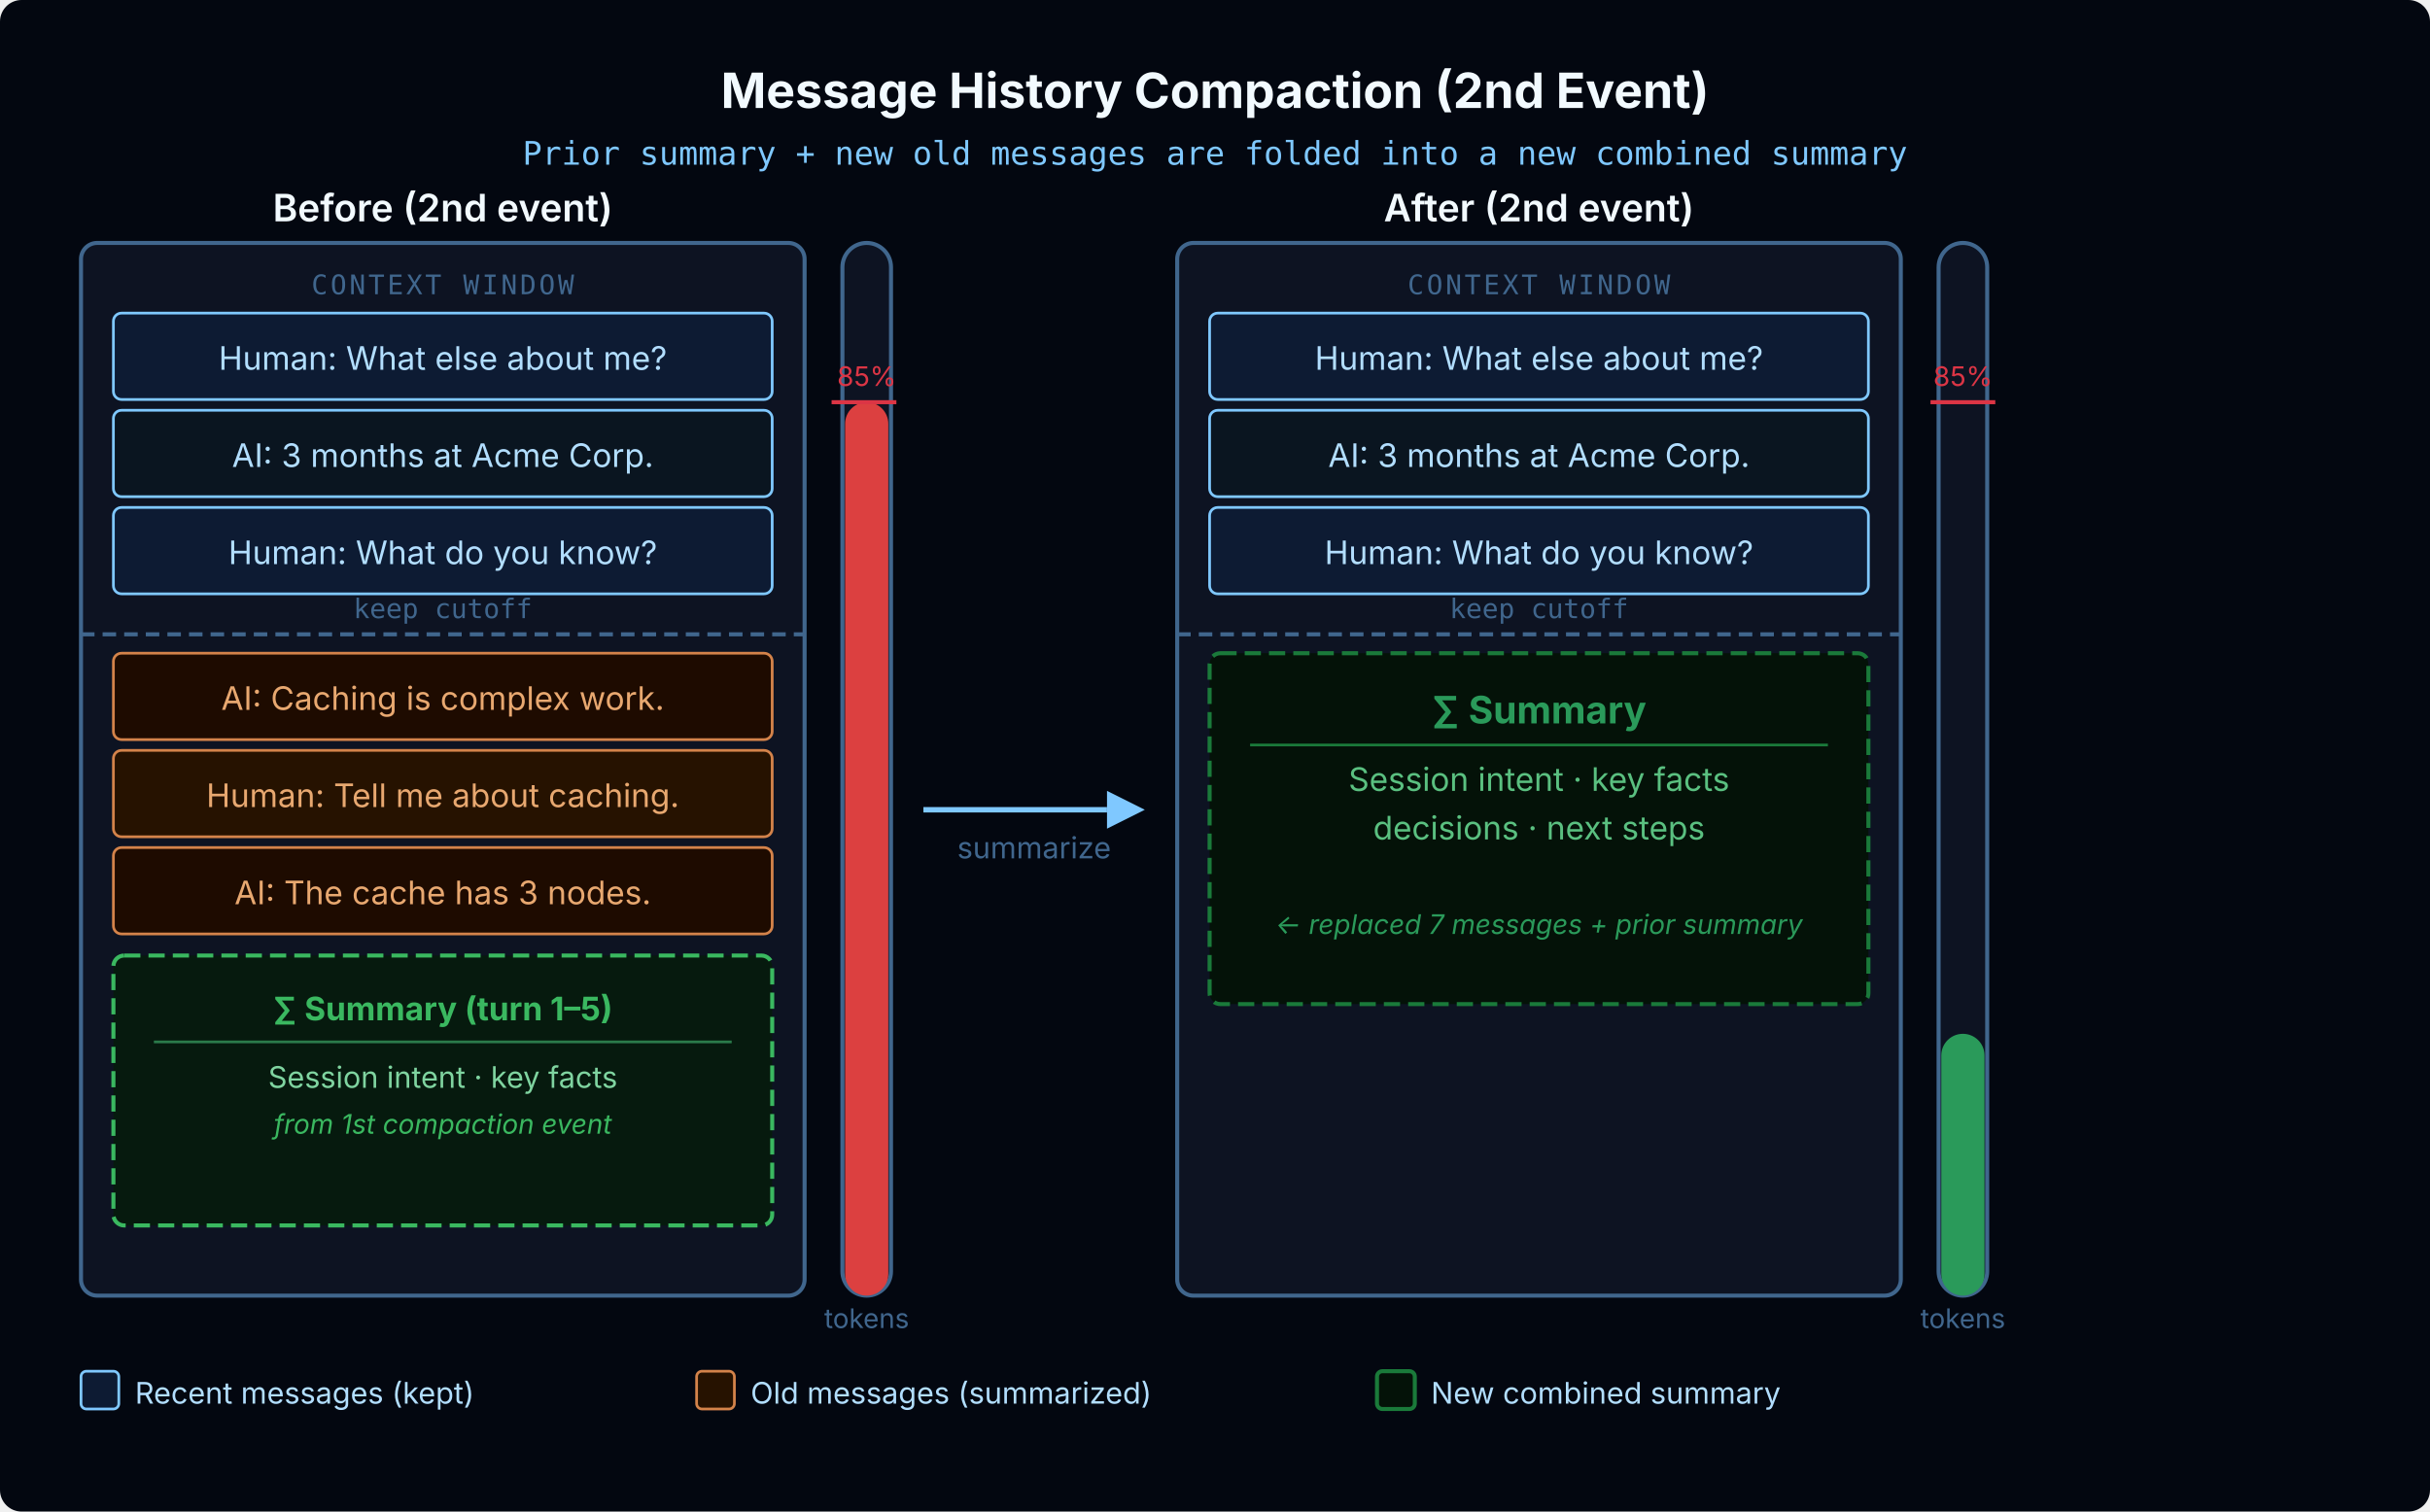
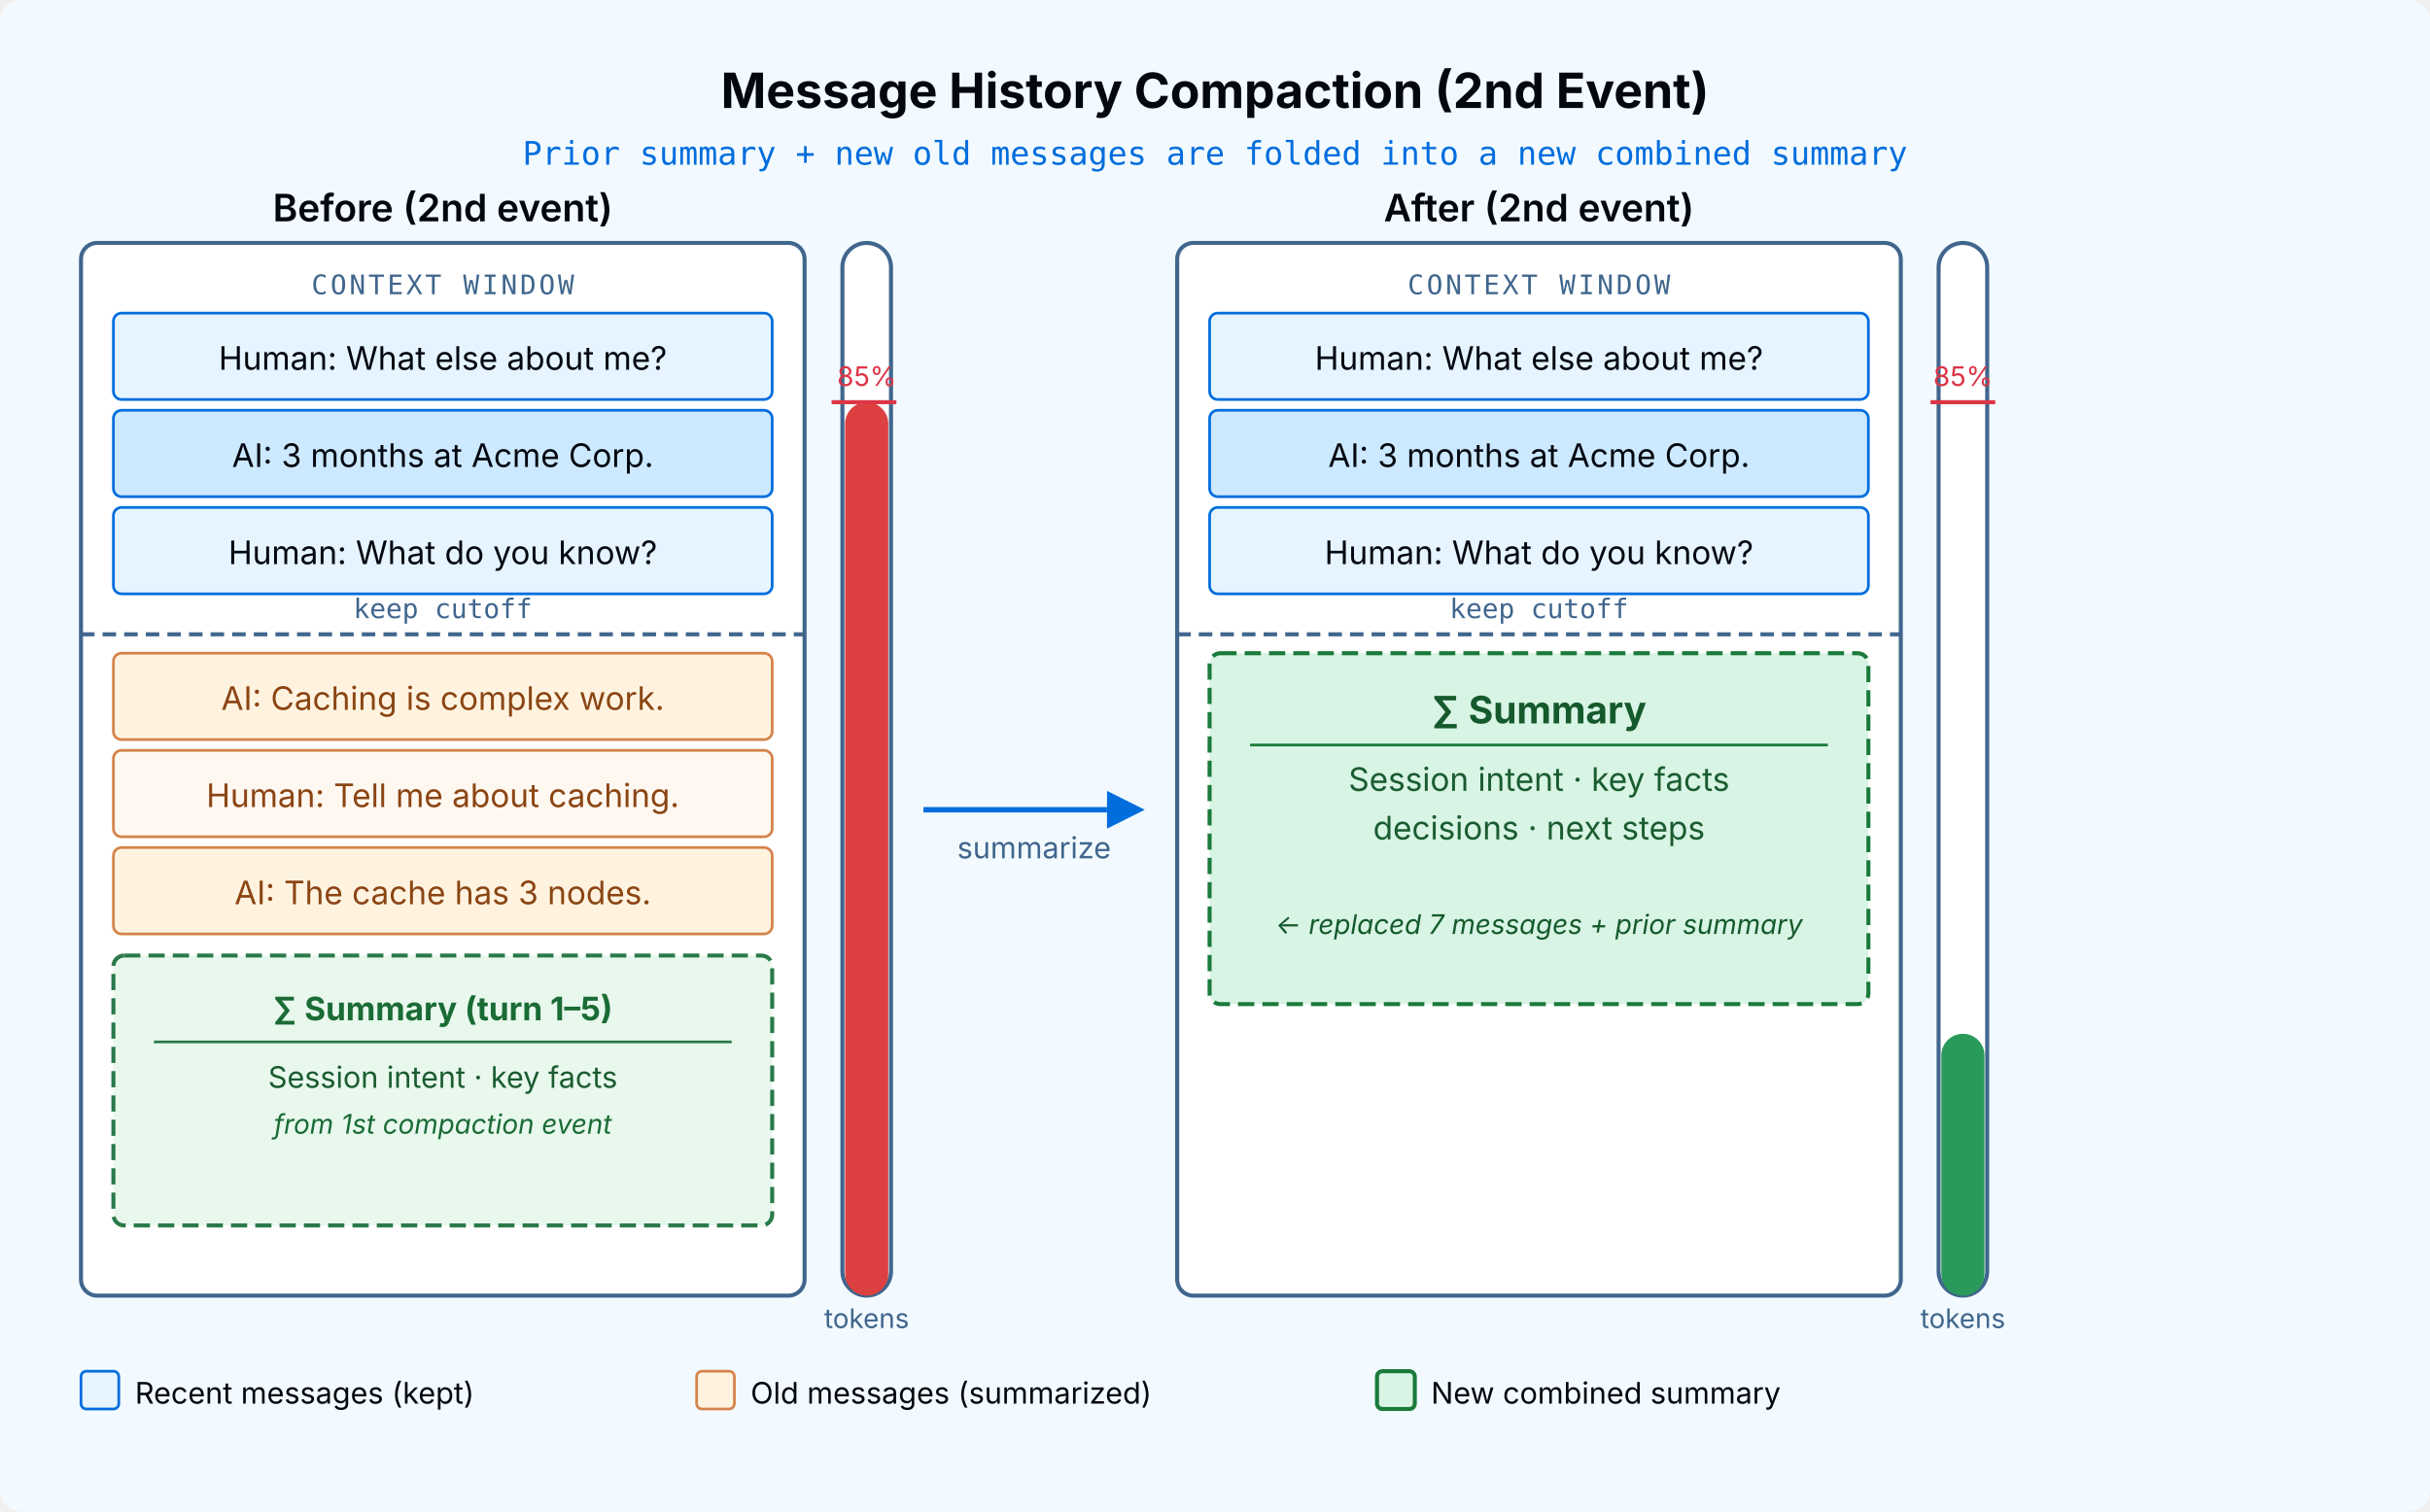
<svg xmlns="http://www.w3.org/2000/svg" width="900" height="560" font-family="'Inter', -apple-system, BlinkMacSystemFont, 'Segoe UI', sans-serif">
-   <rect width="900" height="560" fill="#030710" rx="8" />
-   <text x="450" y="40" text-anchor="middle" font-size="18" font-weight="700" fill="#F2FAFF">Message History Compaction (2nd Event)</text>
-   <text x="450" y="61" text-anchor="middle" font-size="12" fill="#7FC8FF" font-family="'IBM Plex Mono', ui-monospace, SFMono-Regular, monospace">Prior summary + new old messages are folded into a new combined summary</text>
-   <text x="164" y="82" text-anchor="middle" font-size="14" font-weight="600" fill="#F2FAFF">Before (2nd event)</text>
-   <rect x="30" y="90" width="268" height="390" rx="6" fill="#0D1322" stroke="#40668D" stroke-width="1.5" />
+   <rect width="900" height="560" fill="#F2FAFF" rx="8" />
+   <text x="450" y="40" text-anchor="middle" font-size="18" font-weight="700" fill="#030710">Message History Compaction (2nd Event)</text>
+   <text x="450" y="61" text-anchor="middle" font-size="12" fill="#006DDD" font-family="'IBM Plex Mono', ui-monospace, SFMono-Regular, monospace">Prior summary + new old messages are folded into a new combined summary</text>
+   <text x="164" y="82" text-anchor="middle" font-size="14" font-weight="600" fill="#030710">Before (2nd event)</text>
+   <rect x="30" y="90" width="268" height="390" rx="6" fill="#FFFFFF" stroke="#40668D" stroke-width="1.5" />
  <text x="164" y="109" text-anchor="middle" font-size="10" fill="#40668D" font-family="'IBM Plex Mono', ui-monospace, SFMono-Regular, monospace" letter-spacing="1">CONTEXT WINDOW</text>
-   <rect x="42" y="116" width="244" height="32" rx="3" fill="#0D1B33" stroke="#7FC8FF" stroke-width="1" />
-   <text x="164" y="137" text-anchor="middle" font-size="12" fill="#B2DEFF">Human: What else about me?</text>
-   <rect x="42" y="152" width="244" height="32" rx="3" fill="#0A1520" stroke="#7FC8FF" stroke-width="1" />
-   <text x="164" y="173" text-anchor="middle" font-size="12" fill="#B2DEFF">AI: 3 months at Acme Corp.</text>
-   <rect x="42" y="188" width="244" height="32" rx="3" fill="#0D1B33" stroke="#7FC8FF" stroke-width="1" />
-   <text x="164" y="209" text-anchor="middle" font-size="12" fill="#B2DEFF">Human: What do you know?</text>
+   <rect x="42" y="116" width="244" height="32" rx="3" fill="#E5F4FF" stroke="#006DDD" stroke-width="1" />
+   <text x="164" y="137" text-anchor="middle" font-size="12" fill="#030710">Human: What else about me?</text>
+   <rect x="42" y="152" width="244" height="32" rx="3" fill="#CCE9FF" stroke="#006DDD" stroke-width="1" />
+   <text x="164" y="173" text-anchor="middle" font-size="12" fill="#030710">AI: 3 months at Acme Corp.</text>
+   <rect x="42" y="188" width="244" height="32" rx="3" fill="#E5F4FF" stroke="#006DDD" stroke-width="1" />
+   <text x="164" y="209" text-anchor="middle" font-size="12" fill="#030710">Human: What do you know?</text>
  <text x="164" y="229" text-anchor="middle" font-size="10" fill="#40668D" font-family="'IBM Plex Mono', ui-monospace, SFMono-Regular, monospace">keep cutoff</text>
  <line x1="30" y1="235" x2="298" y2="235" stroke="#40668D" stroke-width="1.5" stroke-dasharray="5,3" />
-   <rect x="42" y="242" width="244" height="32" rx="3" fill="#1E0B00" stroke="#D4834A" stroke-width="1" />
-   <text x="164" y="263" text-anchor="middle" font-size="12" fill="#E8A870">AI: Caching is complex work.</text>
-   <rect x="42" y="278" width="244" height="32" rx="3" fill="#261200" stroke="#D4834A" stroke-width="1" />
-   <text x="164" y="299" text-anchor="middle" font-size="12" fill="#E8A870">Human: Tell me about caching.</text>
-   <rect x="42" y="314" width="244" height="32" rx="3" fill="#1E0B00" stroke="#D4834A" stroke-width="1" />
-   <text x="164" y="335" text-anchor="middle" font-size="12" fill="#E8A870">AI: The cache has 3 nodes.</text>
-   <rect x="42" y="354" width="244" height="100" rx="4" fill="#061A0E" stroke="#3AB860" stroke-width="1.5" stroke-dasharray="6,3" />
-   <text x="164" y="378" text-anchor="middle" font-size="12" font-weight="700" fill="#3AB860">∑ Summary (turn 1–5)</text>
+   <rect x="42" y="242" width="244" height="32" rx="3" fill="#FFF3E0" stroke="#D4834A" stroke-width="1" />
+   <text x="164" y="263" text-anchor="middle" font-size="12" fill="#8B4513">AI: Caching is complex work.</text>
+   <rect x="42" y="278" width="244" height="32" rx="3" fill="#FFF8F0" stroke="#D4834A" stroke-width="1" />
+   <text x="164" y="299" text-anchor="middle" font-size="12" fill="#8B4513">Human: Tell me about caching.</text>
+   <rect x="42" y="314" width="244" height="32" rx="3" fill="#FFF3E0" stroke="#D4834A" stroke-width="1" />
+   <text x="164" y="335" text-anchor="middle" font-size="12" fill="#8B4513">AI: The cache has 3 nodes.</text>
+   <rect x="42" y="354" width="244" height="100" rx="4" fill="#E8F8ED" stroke="#2A7A4A" stroke-width="1.5" stroke-dasharray="6,3" />
+   <text x="164" y="378" text-anchor="middle" font-size="12" font-weight="700" fill="#1A6B35">∑ Summary (turn 1–5)</text>
  <line x1="57" y1="386" x2="271" y2="386" stroke="#2A7A4A" stroke-width="1" />
-   <text x="164" y="403" text-anchor="middle" font-size="11" fill="#7FD4A0">Session intent · key facts</text>
-   <text x="164" y="420" text-anchor="middle" font-size="10" font-style="italic" fill="#3AB860">from 1st compaction event</text>
-   <rect x="312" y="90" width="18" height="390" rx="9" fill="#0D1322" stroke="#40668D" stroke-width="1.5" />
+   <text x="164" y="403" text-anchor="middle" font-size="11" fill="#1A5C30">Session intent · key facts</text>
+   <text x="164" y="420" text-anchor="middle" font-size="10" font-style="italic" fill="#1A6B35">from 1st compaction event</text>
+   <rect x="312" y="90" width="18" height="390" rx="9" fill="#FFFFFF" stroke="#40668D" stroke-width="1.5" />
  <rect x="313" y="149" width="16" height="331" rx="8" fill="#DC4040" />
  <line x1="308" y1="149" x2="332" y2="149" stroke="#DC3545" stroke-width="1.5" />
  <text x="321" y="143" text-anchor="middle" font-size="10" fill="#DC3545">85%</text>
  <text x="321" y="492" text-anchor="middle" font-size="10" fill="#40668D">tokens</text>
-   <line x1="342" y1="300" x2="410" y2="300" stroke="#7FC8FF" stroke-width="2" />
-   <polygon points="410,293 424,300 410,307" fill="#7FC8FF" />
+   <line x1="342" y1="300" x2="410" y2="300" stroke="#006DDD" stroke-width="2" />
+   <polygon points="410,293 424,300 410,307" fill="#006DDD" />
  <text x="383" y="318" text-anchor="middle" font-size="11" fill="#40668D">summarize</text>
-   <text x="570" y="82" text-anchor="middle" font-size="14" font-weight="600" fill="#F2FAFF">After (2nd event)</text>
-   <rect x="436" y="90" width="268" height="390" rx="6" fill="#0D1322" stroke="#40668D" stroke-width="1.5" />
+   <text x="570" y="82" text-anchor="middle" font-size="14" font-weight="600" fill="#030710">After (2nd event)</text>
+   <rect x="436" y="90" width="268" height="390" rx="6" fill="#FFFFFF" stroke="#40668D" stroke-width="1.5" />
  <text x="570" y="109" text-anchor="middle" font-size="10" fill="#40668D" font-family="'IBM Plex Mono', ui-monospace, SFMono-Regular, monospace" letter-spacing="1">CONTEXT WINDOW</text>
-   <rect x="448" y="116" width="244" height="32" rx="3" fill="#0D1B33" stroke="#7FC8FF" stroke-width="1" />
-   <text x="570" y="137" text-anchor="middle" font-size="12" fill="#B2DEFF">Human: What else about me?</text>
-   <rect x="448" y="152" width="244" height="32" rx="3" fill="#0A1520" stroke="#7FC8FF" stroke-width="1" />
-   <text x="570" y="173" text-anchor="middle" font-size="12" fill="#B2DEFF">AI: 3 months at Acme Corp.</text>
-   <rect x="448" y="188" width="244" height="32" rx="3" fill="#0D1B33" stroke="#7FC8FF" stroke-width="1" />
-   <text x="570" y="209" text-anchor="middle" font-size="12" fill="#B2DEFF">Human: What do you know?</text>
+   <rect x="448" y="116" width="244" height="32" rx="3" fill="#E5F4FF" stroke="#006DDD" stroke-width="1" />
+   <text x="570" y="137" text-anchor="middle" font-size="12" fill="#030710">Human: What else about me?</text>
+   <rect x="448" y="152" width="244" height="32" rx="3" fill="#CCE9FF" stroke="#006DDD" stroke-width="1" />
+   <text x="570" y="173" text-anchor="middle" font-size="12" fill="#030710">AI: 3 months at Acme Corp.</text>
+   <rect x="448" y="188" width="244" height="32" rx="3" fill="#E5F4FF" stroke="#006DDD" stroke-width="1" />
+   <text x="570" y="209" text-anchor="middle" font-size="12" fill="#030710">Human: What do you know?</text>
  <text x="570" y="229" text-anchor="middle" font-size="10" fill="#40668D" font-family="'IBM Plex Mono', ui-monospace, SFMono-Regular, monospace">keep cutoff</text>
  <line x1="436" y1="235" x2="704" y2="235" stroke="#40668D" stroke-width="1.5" stroke-dasharray="5,3" />
-   <rect x="448" y="242" width="244" height="130" rx="4" fill="#041208" stroke="#1A7A3A" stroke-width="1.5" stroke-dasharray="6,3" />
-   <text x="570" y="268" text-anchor="middle" font-size="14" font-weight="700" fill="#2A9A5A">∑ Summary</text>
+   <rect x="448" y="242" width="244" height="130" rx="4" fill="#D8F4E4" stroke="#1A7A3A" stroke-width="1.5" stroke-dasharray="6,3" />
+   <text x="570" y="268" text-anchor="middle" font-size="14" font-weight="700" fill="#155A2C">∑ Summary</text>
  <line x1="463" y1="276" x2="677" y2="276" stroke="#1A7A3A" stroke-width="1" />
-   <text x="570" y="293" text-anchor="middle" font-size="12" fill="#5AC080">Session intent · key facts</text>
-   <text x="570" y="311" text-anchor="middle" font-size="12" fill="#5AC080">decisions · next steps</text>
-   <text x="570" y="346" text-anchor="middle" font-size="10" font-style="italic" fill="#2A9A5A">← replaced 7 messages + prior summary</text>
-   <rect x="718" y="90" width="18" height="390" rx="9" fill="#0D1322" stroke="#40668D" stroke-width="1.5" />
+   <text x="570" y="293" text-anchor="middle" font-size="12" fill="#1A5C30">Session intent · key facts</text>
+   <text x="570" y="311" text-anchor="middle" font-size="12" fill="#1A5C30">decisions · next steps</text>
+   <text x="570" y="346" text-anchor="middle" font-size="10" font-style="italic" fill="#155A2C">← replaced 7 messages + prior summary</text>
+   <rect x="718" y="90" width="18" height="390" rx="9" fill="#FFFFFF" stroke="#40668D" stroke-width="1.5" />
  <rect x="719" y="383" width="16" height="97" rx="8" fill="#2A9A5A" />
  <line x1="715" y1="149" x2="739" y2="149" stroke="#DC3545" stroke-width="1.5" />
  <text x="727" y="143" text-anchor="middle" font-size="10" fill="#DC3545">85%</text>
  <text x="727" y="492" text-anchor="middle" font-size="10" fill="#40668D">tokens</text>
-   <rect x="30" y="508" width="14" height="14" rx="2" fill="#0D1B33" stroke="#7FC8FF" stroke-width="1" />
-   <text x="50" y="520" font-size="11" fill="#B2DEFF">Recent messages (kept)</text>
-   <rect x="258" y="508" width="14" height="14" rx="2" fill="#261200" stroke="#D4834A" stroke-width="1" />
-   <text x="278" y="520" font-size="11" fill="#B2DEFF">Old messages (summarized)</text>
-   <rect x="510" y="508" width="14" height="14" rx="2" fill="#041208" stroke="#1A7A3A" stroke-width="1.5" />
-   <text x="530" y="520" font-size="11" fill="#B2DEFF">New combined summary</text>
+   <rect x="30" y="508" width="14" height="14" rx="2" fill="#E5F4FF" stroke="#006DDD" stroke-width="1" />
+   <text x="50" y="520" font-size="11" fill="#030710">Recent messages (kept)</text>
+   <rect x="258" y="508" width="14" height="14" rx="2" fill="#FFF3E0" stroke="#D4834A" stroke-width="1" />
+   <text x="278" y="520" font-size="11" fill="#030710">Old messages (summarized)</text>
+   <rect x="510" y="508" width="14" height="14" rx="2" fill="#D8F4E4" stroke="#1A7A3A" stroke-width="1.5" />
+   <text x="530" y="520" font-size="11" fill="#030710">New combined summary</text>
</svg>
